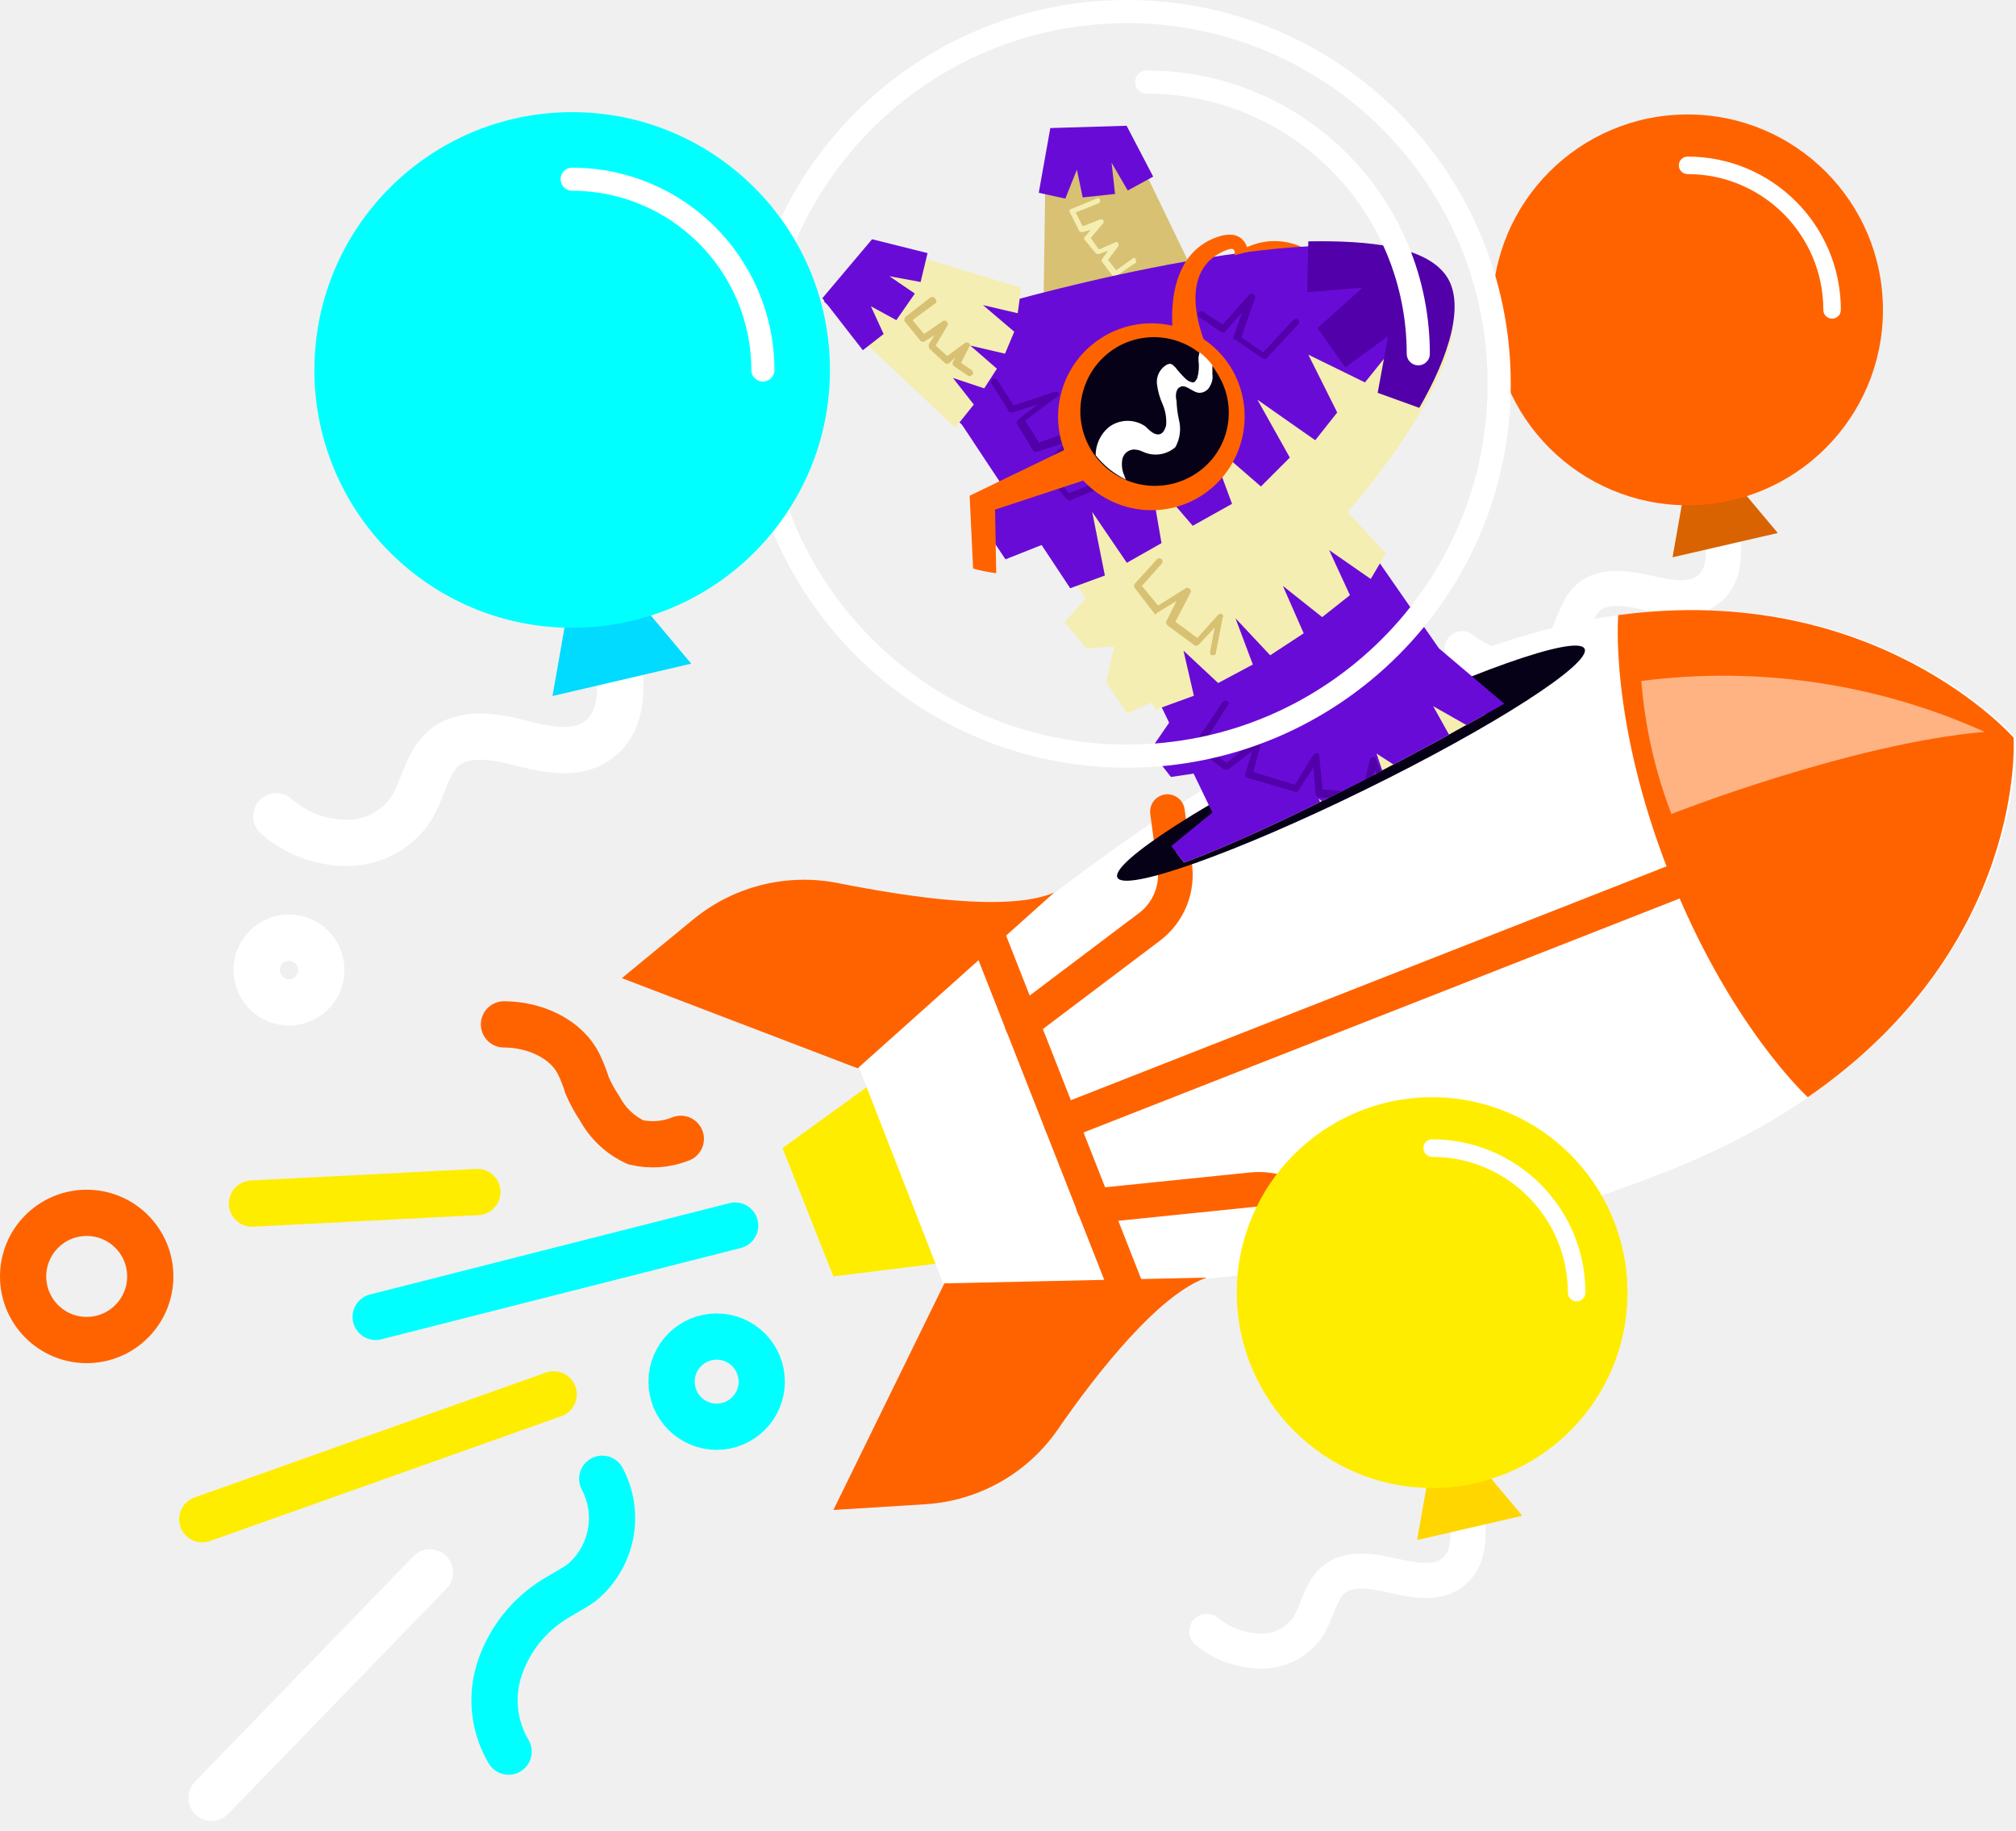
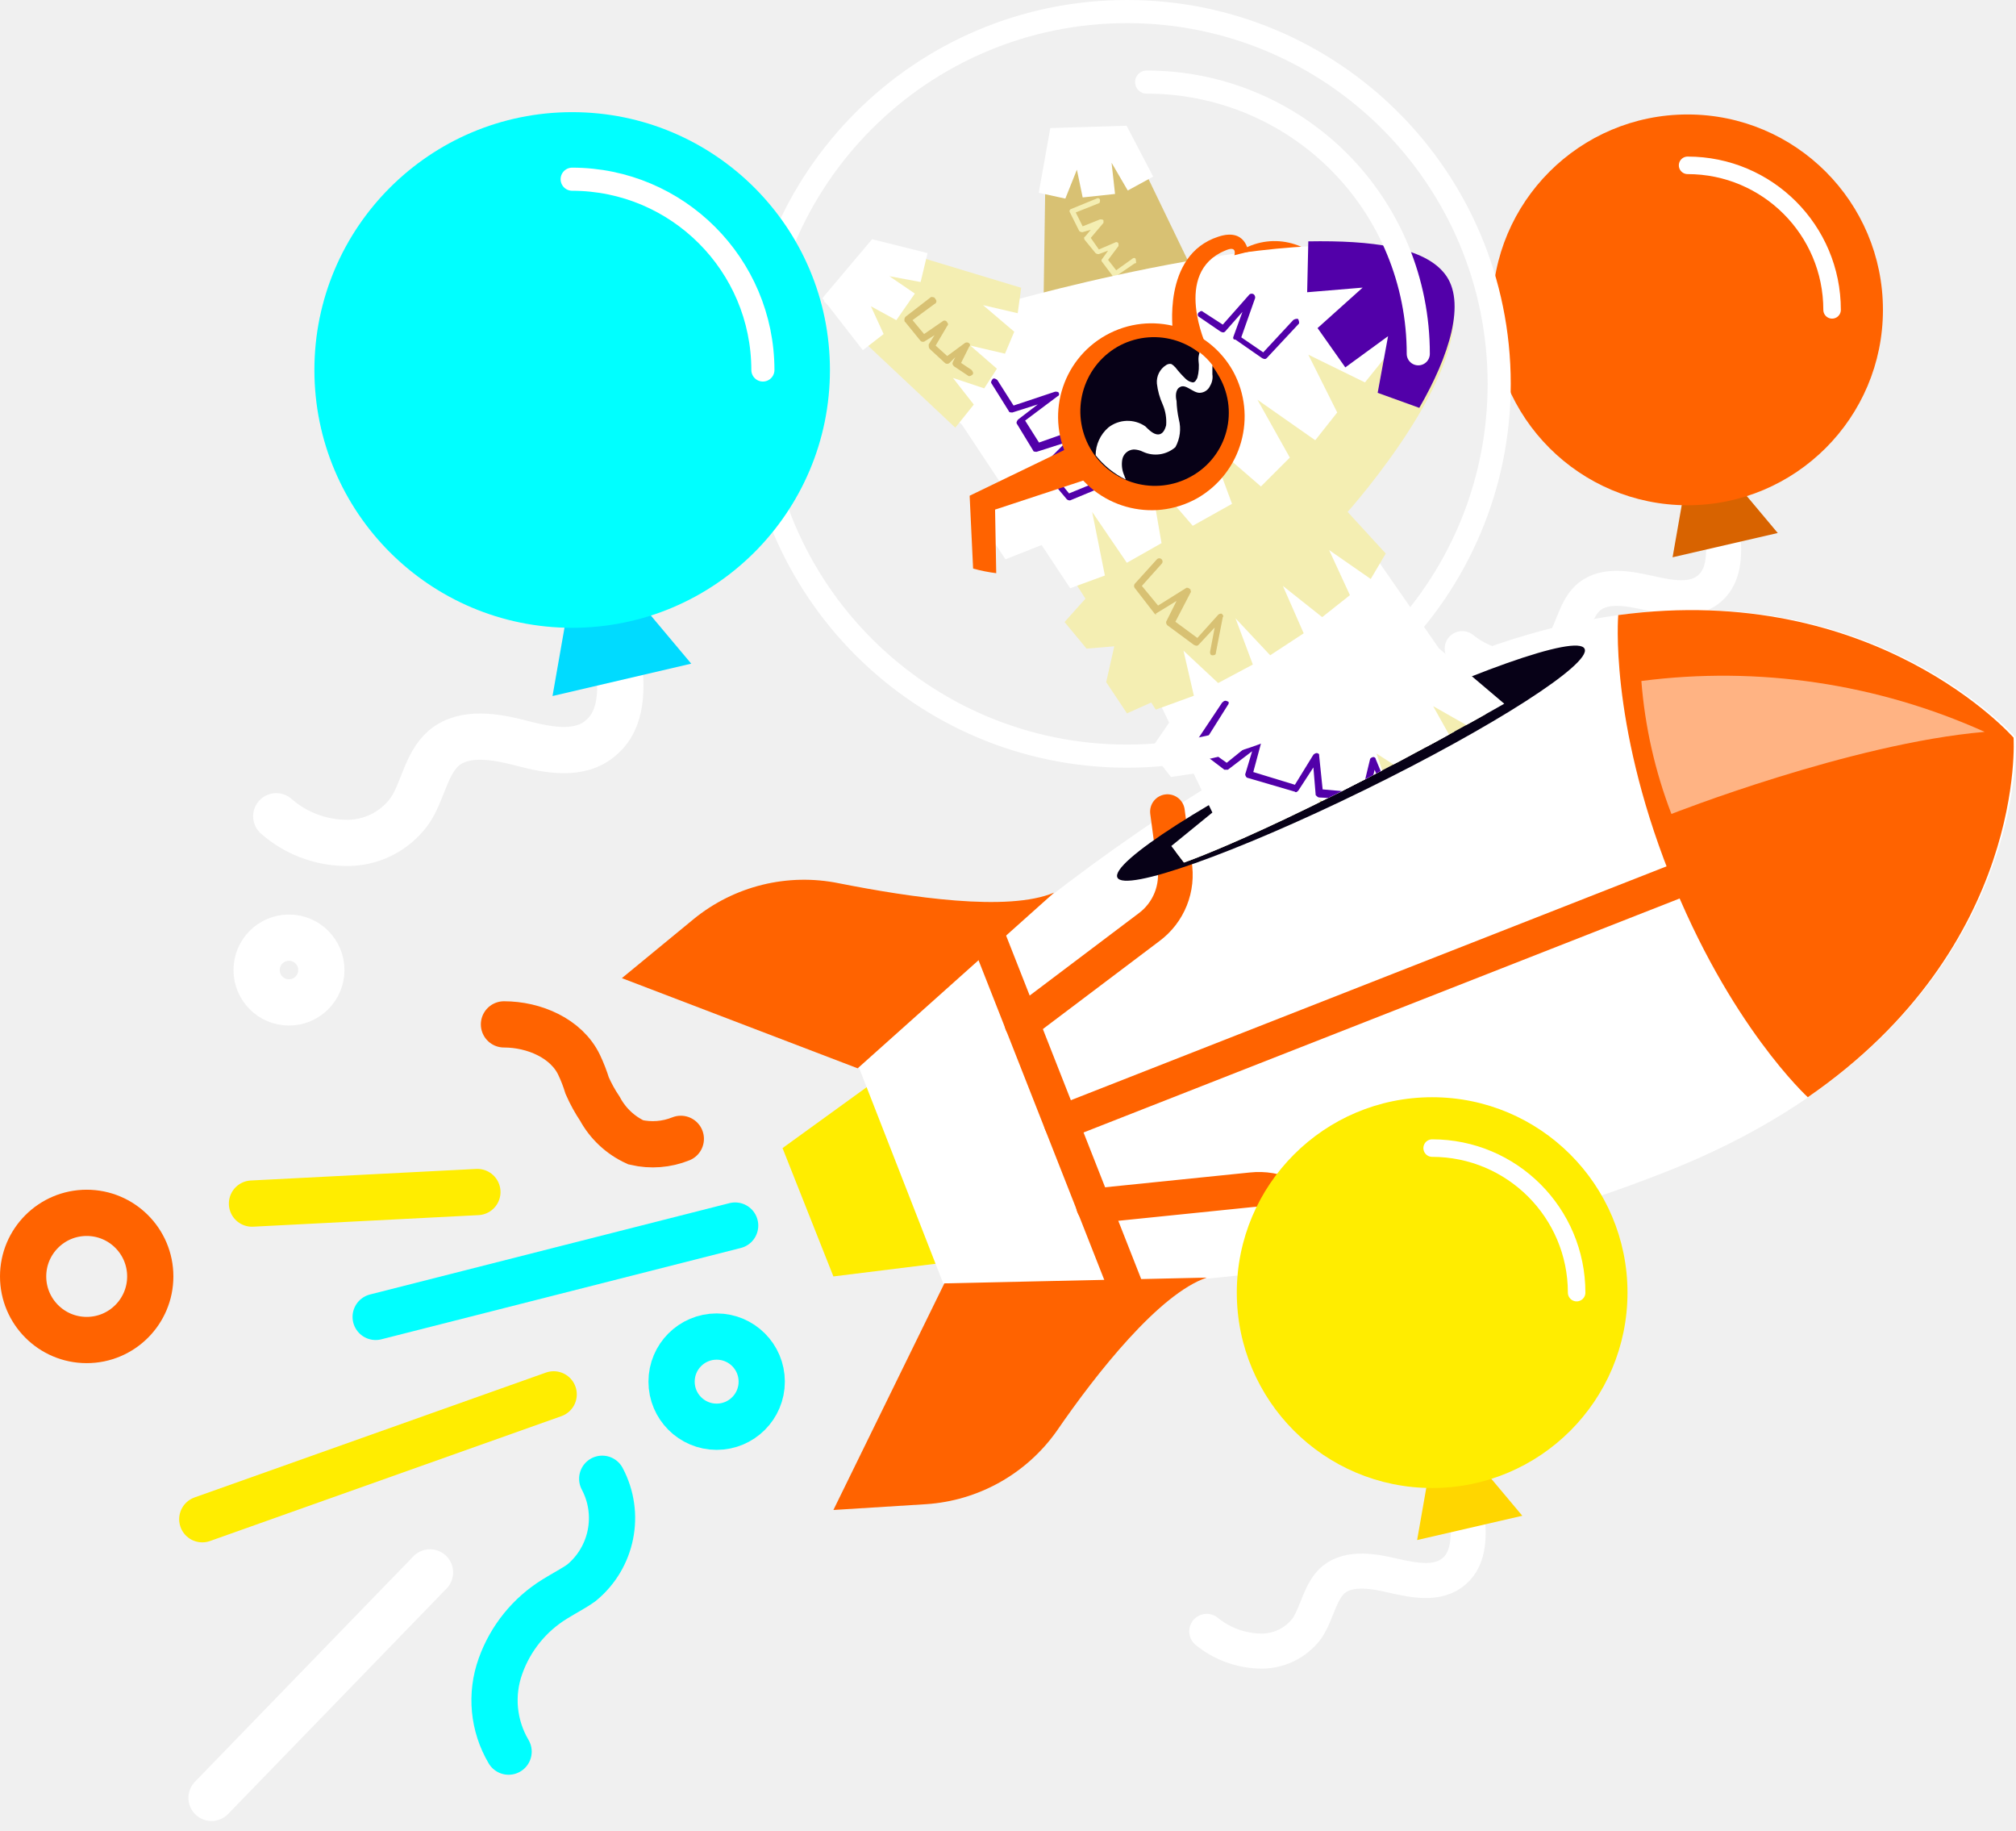
<svg xmlns="http://www.w3.org/2000/svg" width="174.411" height="158.328" viewBox="0 0 174.411 158.328">
  <defs>
    <clipPath id="a">
      <path d="M34.4,66.6,8.9,33.3,0,17.8,6.9,9.1,20,12.3,21.4.9l10-.9,6.2,11.4,21.3,2.2.5,13.5L52,36.6,63.1,52.3C43.5,63.5,34.4,66.6,34.4,66.6Z" />
    </clipPath>
  </defs>
  <path d="M149,45.8c.2,1.8.3,3.9-1.1,5.1s-3.4.8-5.2.4-3.8-.8-5.2.3c-1.2,1-1.4,2.8-2.3,4.2a4.9,4.9,0,0,1-4.2,2,7.6,7.6,0,0,1-4.5-1.7" fill="none" stroke="#fff" stroke-linecap="round" stroke-miterlimit="10" stroke-width="3.031" />
  <path d="M146,40.8l-1.3,7.4,9.1-2.1-5.2-6.2Z" fill="#d86300" />
  <circle cx="16.9" cy="16.9" r="16.9" transform="translate(129.1 9.9)" fill="#ff6300" />
  <path d="M146,14.3a12.5,12.5,0,0,1,12.5,12.5" fill="none" stroke="#fff" stroke-linecap="round" stroke-linejoin="round" stroke-width="1.516" />
  <g transform="translate(2 1)">
    <path d="M83,107.8l-12.9,1.6L65.7,98.3l10.5-7.6Z" fill="#ffed00" />
    <path d="M142,100.4c-31.8,12.5-62.4,9.6-62.4,9.6L72.3,91.3S93.6,68,124.6,55.8s47.8,7,47.8,7S173.9,87.9,142,100.4Z" fill="#fff" />
    <path d="M86.4,87.5l11-8.3a5.627,5.627,0,0,0,2.2-5.5L99,69.2" fill="none" stroke="#ff6300" stroke-linecap="round" stroke-linejoin="round" stroke-width="3" />
    <path d="M92.6,103.3l13.7-1.4a5.793,5.793,0,0,1,5.4,2.5l2.6,3.8" fill="none" stroke="#ff6300" stroke-linecap="round" stroke-linejoin="round" stroke-width="3" />
    <ellipse cx="22.5" cy="2.6" rx="22.5" ry="2.6" transform="translate(93.528 72.567) rotate(-26.091)" fill="#070117" />
    <path d="M154.4,93.9c19-13.1,17.8-31.1,17.8-31.1S160.3,49.2,138,52.2c0,0-.8,9.1,4.4,22.3S154.4,93.9,154.4,93.9Z" fill="#ff6300" />
    <path d="M89.2,76.2c-4,1.7-12.5.4-18.6-.8A15.1,15.1,0,0,0,58,78.5l-6.2,5.1,20.4,7.8Z" fill="#ff6300" />
    <path d="M102.4,109.5c-4.1,1.4-9.5,8.2-13,13.3a15.055,15.055,0,0,1-11.3,6.3l-8,.5L79.7,110Z" fill="#ff6300" />
    <line x2="12" y2="30.5" transform="translate(83.5 80.1)" fill="none" stroke="#ff6300" stroke-linecap="round" stroke-linejoin="round" stroke-width="3" />
    <line x1="53" y2="20.8" transform="translate(89.8 75.3)" fill="none" stroke="#ff6300" stroke-linecap="round" stroke-linejoin="round" stroke-width="3" />
    <path d="M140,57.9a55.107,55.107,0,0,1,29.7,4.4c-11.6,1-27.1,7.1-27.1,7.1A40.893,40.893,0,0,1,140,57.9Z" fill="#ffb383" />
    <path d="M56.9,97.5a6.484,6.484,0,0,1-3.9.3,6.694,6.694,0,0,1-3.1-2.9,12.81,12.81,0,0,1-1.1-2,13.356,13.356,0,0,0-.7-1.8c-1.1-2.3-3.9-3.5-6.5-3.5" fill="none" stroke="#ff6300" stroke-linecap="round" stroke-miterlimit="10" stroke-width="4" />
    <path d="M42,150.5a8.717,8.717,0,0,1-.7-7.4,11.23,11.23,0,0,1,4.7-5.8c.8-.5,1.6-.9,2.3-1.4a7.241,7.241,0,0,0,1.8-9" fill="none" stroke="aqua" stroke-linecap="round" stroke-miterlimit="10" stroke-width="4" />
    <line x1="31.1" y2="7.9" transform="translate(30.5 105)" fill="none" stroke="aqua" stroke-linecap="round" stroke-miterlimit="10" stroke-width="4" />
    <line x1="19.5" y2="1" transform="translate(19.8 102.1)" fill="none" stroke="#ffed00" stroke-linecap="round" stroke-miterlimit="10" stroke-width="4" />
    <line x1="18.9" y2="19.5" transform="translate(16.3 135)" fill="none" stroke="#fff" stroke-linecap="round" stroke-miterlimit="10" stroke-width="4" />
    <line x1="30.4" y2="10.8" transform="translate(15.5 119.6)" fill="none" stroke="#ffed00" stroke-linecap="round" stroke-miterlimit="10" stroke-width="4" />
    <circle cx="3.9" cy="3.9" r="3.9" transform="translate(56.1 114.6)" fill="none" stroke="aqua" stroke-linecap="round" stroke-miterlimit="10" stroke-width="4" />
    <circle cx="5.5" cy="5.5" r="5.5" transform="translate(0 103.9)" fill="none" stroke="#ff6300" stroke-linecap="round" stroke-miterlimit="10" stroke-width="4" />
    <circle cx="2.8" cy="2.8" r="2.8" transform="translate(20.2 80.1)" fill="none" stroke="#fff" stroke-linecap="round" stroke-miterlimit="10" stroke-width="4" />
    <g transform="translate(66.028 7.003)">
      <g clip-path="url(#a)">
        <g transform="translate(2.659 2.873)">
          <g transform="translate(1.584 -0.379)">
            <path d="M40.8,20.9a5.644,5.644,0,1,1,2.1-7.7,5.533,5.533,0,0,1-2.1,7.7Z" fill="#ff6300" />
          </g>
          <g transform="translate(1.584 -0.379)">
            <path d="M40.5,19.5a4.478,4.478,0,1,1,1.7-6.1,4.436,4.436,0,0,1-1.7,6.1Z" fill="#070117" />
          </g>
          <path d="M19.4,74.5a5.323,5.323,0,0,0-8.6,2.6,5.946,5.946,0,0,0,.2,3.5.758.758,0,0,0,.2.4l.2.5a4.179,4.179,0,0,0,.4,1c.2.7.4,1.4.6,2.2a18.457,18.457,0,0,1,.4,2.3,7.634,7.634,0,0,1-.2,2.6,5.023,5.023,0,0,1-.5,1.3,8.341,8.341,0,0,1-.8,1.2,6.915,6.915,0,0,1-2.2,1.6,20.363,20.363,0,0,1-2.2.9l-2.1.6-.9-3.6a26.643,26.643,0,0,0,3.8-1,2.55,2.55,0,0,0,1.2-.8,2.589,2.589,0,0,0,.7-1.1,4.4,4.4,0,0,0,.2-1.6,12.252,12.252,0,0,0-.2-1.9c-.1-.6-.3-1.3-.4-1.9-.1-.3-.2-.6-.3-1l-.2-.5c-.1-.2-.1-.4-.2-.6a9.863,9.863,0,0,1-.3-2.4,7.267,7.267,0,0,1,.4-2.5,5.9,5.9,0,0,1,1.2-2.2,7.28,7.28,0,0,1,1.8-1.7,7.714,7.714,0,0,1,4.7-1.2,8.648,8.648,0,0,1,2.3.6,8.578,8.578,0,0,1,2,1.3Z" fill="#5200a9" />
          <g transform="translate(57.832 53.488)">
            <path d="M17.7,4.8.9,0,.3,3,3.1,4.3l-3,.5L0,6.9l3.1.8L0,8.5l.2,2.1,3.6.8-3.1.8.8,2.2,15.9-2.3Z" fill="#e2cc00" />
-             <path d="M19.5,11.8l-8.8,1.9-.8-3.1,2.7-.8L9.8,9.3l.4-2.9h2.6L10.5,4.8l1.1-2.2,8.6,2.7Z" fill="#690bd6" />
+             <path d="M19.5,11.8l-8.8,1.9-.8-3.1,2.7-.8L9.8,9.3l.4-2.9h2.6L10.5,4.8l1.1-2.2,8.6,2.7Z" fill="#fff" />
          </g>
          <g transform="translate(32.998 76.661)">
            <path d="M18.1,15.6,10.1,0,7.5,1.6l1,2.9L6.1,2.7,4.5,4.1,6,6.9,3.3,5.1,1.9,6.7,3.8,9.9,1,8.2,0,10.3,12.5,20.4Z" fill="#e2cc00" />
-             <path d="M14.1,21.6,6.7,16.4l1.7-2.7,2.5,1.5L9.3,12.9l2.4-1.7,1.8,1.9-.4-2.8,2.3-.7,3.9,8.1Z" fill="#690bd6" />
+             <path d="M14.1,21.6,6.7,16.4l1.7-2.7,2.5,1.5L9.3,12.9l2.4-1.7,1.8,1.9-.4-2.8,2.3-.7,3.9,8.1Z" fill="#fff" />
          </g>
          <g transform="translate(19.179)">
            <path d="M.6,2.7.4,16.3l13.1-3.4L7.8,1.1Z" fill="#d8c173" />
-             <path d="M7.6,0,9.9,4.4,7.7,5.6,6.3,3.2l.3,2.7-2.8.3L3.3,3.8l-1,2.5L0,5.8,1,.2Z" fill="#690bd6" />
+             <path d="M7.6,0,9.9,4.4,7.7,5.6,6.3,3.2l.3,2.7-2.8.3L3.3,3.8l-1,2.5L0,5.8,1,.2Z" fill="#fff" />
            <path d="M6.4,13h0l-.9-1.2a.188.188,0,0,1,0-.3l.5-.7-.8.3a.367.367,0,0,1-.3-.1L4,9.9c-.1-.1-.1-.3,0-.3L4.5,9l-.7.2a.367.367,0,0,1-.3-.1L2.7,7.5a.192.192,0,0,1,.1-.3h0L5,6.3a.192.192,0,0,1,.3.1c0,.1,0,.3-.1.3l-2,.8.6,1.2,1.5-.6c.1,0,.3,0,.3.1v.2L4.5,9.7l.7,1,1.4-.6a.192.192,0,0,1,.3.1v.2L6,11.6l.7.9,1.4-1c.1-.1.3-.1.3.1s.1.3-.1.3h0L6.7,13C6.6,13.1,6.4,13.1,6.4,13Z" fill="#f4eeb2" />
          </g>
-           <path d="M19.8,77.4l4.7,14.2h3.1l11.2-4.7.8-2.5,1.8,1,3.4-1.9-.6-2.2,2.5,1.2L50,80.1l-.7-2.3L51.8,79l3.6-2.8-.5-2.3,3.9-.8,3.5-8.6-1.4-1.9h2.8l1.9-4-3.2-2.3-7.6-4.1Z" fill="#690bd6" />
+           <path d="M19.8,77.4l4.7,14.2h3.1l11.2-4.7.8-2.5,1.8,1,3.4-1.9-.6-2.2,2.5,1.2L50,80.1l-.7-2.3L51.8,79l3.6-2.8-.5-2.3,3.9-.8,3.5-8.6-1.4-1.9h2.8l1.9-4-3.2-2.3-7.6-4.1Z" fill="#fff" />
          <path d="M19.4,75.4a2.628,2.628,0,0,0-1.5-.7,3.219,3.219,0,0,0-1.7.1,5.308,5.308,0,0,0-2.9,1.9,4.553,4.553,0,0,0-.8,3.2,8.447,8.447,0,0,0,.5,1.7c.1.1.1.3.2.4l.2.5c.2.3.3.7.5,1a32.551,32.551,0,0,1,1.5,4.4,6.883,6.883,0,0,1,.2,2.5,7.512,7.512,0,0,1-.5,2.6,6.08,6.08,0,0,1-1.5,2.4A8.341,8.341,0,0,1,11.5,97c-1.3.7-2.7,1.3-4.1,1.9L6,95.5l2-.7A14.166,14.166,0,0,0,9.8,94a6.706,6.706,0,0,0,1.4-.9,2.73,2.73,0,0,0,.9-1.2,6.516,6.516,0,0,0,.3-3.4,16.569,16.569,0,0,0-1.1-3.8,10.375,10.375,0,0,1-.4-1l-.2-.5a1.421,1.421,0,0,1-.2-.6,6.874,6.874,0,0,1-.5-2.4,5.82,5.82,0,0,1,.3-2.6,10.076,10.076,0,0,1,1.2-2.3,7.291,7.291,0,0,1,4.3-2.5,5.3,5.3,0,0,1,2.5.1,6.117,6.117,0,0,1,1.2.5,3.915,3.915,0,0,1,1,.8Z" fill="#ffed00" />
          <path d="M20.1,74a5.2,5.2,0,0,0-3-2,6.984,6.984,0,0,0-3.8.2,8.251,8.251,0,0,0-3.2,2,5.605,5.605,0,0,0-1.5,3.3,6.054,6.054,0,0,0,0,1.9.9.9,0,0,0,.1.5.9.9,0,0,1,.1.5c0,.2.1.3.1.5v.2l.1.3a18.916,18.916,0,0,1,.5,2.3,10.479,10.479,0,0,1,.1,2.5,3.529,3.529,0,0,1-.3,1.4A6.109,6.109,0,0,1,8.6,89a3.745,3.745,0,0,1-1.3,1.2,4.418,4.418,0,0,1-1.6.6,7.587,7.587,0,0,1-3-.1,5.023,5.023,0,0,1-1.3-.5A4.2,4.2,0,0,1,0,89.3l2.5-2.7A1,1,0,0,0,3,87c.2.1.5.2.7.3a3.178,3.178,0,0,0,1.4.2c.2,0,.3-.1.5-.1.1-.1.3-.2.4-.3a2.106,2.106,0,0,0,.5-1.3A10.869,10.869,0,0,0,6.6,84a6.929,6.929,0,0,0-.3-2l-.1-.5c0-.2-.1-.4-.1-.6s-.1-.5-.1-.7a1.268,1.268,0,0,0-.1-.6A10.479,10.479,0,0,1,6,77.1a9.678,9.678,0,0,1,.8-2.4,7.492,7.492,0,0,1,1.5-2,9.214,9.214,0,0,1,4.3-2.4,10.154,10.154,0,0,1,4.9,0,9.432,9.432,0,0,1,2.3,1,5.194,5.194,0,0,1,1.7,1.9Z" fill="#ffed00" />
          <path d="M63.2,56s-5.3-4.6-7-7.1l-6.6-9.7L31.7,52.3l4.6,6.4L20.9,70.8c-3.3,4.3-1.4,10-1.4,10l2.7.5L23.8,78l1.4,3.7,3.3-.2.9-3.6,2.2,3,3.1-1.2-.3-4.2,4.1,2.3,3-2-.9-4.1,3.3,2.1,3.6-2.5-.9-3.6,3.6,1.9,2.6-1.8-.9-4.3,4.4,1.2,2.5-2.6-1.9-3.3,4.3.6Z" fill="#f4eeb2" />
-           <path d="M53.8,13.2c-5.2-6.6-37.4,2.1-37.4,2.1L4.6,10.5l-4,4.7,12,10.7L29,48.6l5.2,10.8L21.2,70l-2.3,2.8,5.5.1,1.7-3.8,1.2,3.2,4.6-1.5L31.7,67l2.6,2.4,3.9-2.6-1.1-3.9,4.2,2.6L45,62.3l-1.6-4.1,3.7,3L50,59l-1.6-4.7,4.5,2.9,2.8-2.7-2.4-4.3,4.4,2.5,2-2.5-5.9-5L45.6,33.4C45.7,33.3,57.6,18,53.8,13.2Z" fill="#690bd6" />
+           <path d="M53.8,13.2c-5.2-6.6-37.4,2.1-37.4,2.1L4.6,10.5l-4,4.7,12,10.7L29,48.6l5.2,10.8L21.2,70l-2.3,2.8,5.5.1,1.7-3.8,1.2,3.2,4.6-1.5L31.7,67l2.6,2.4,3.9-2.6-1.1-3.9,4.2,2.6L45,62.3l-1.6-4.1,3.7,3L50,59l-1.6-4.7,4.5,2.9,2.8-2.7-2.4-4.3,4.4,2.5,2-2.5-5.9-5L45.6,33.4C45.7,33.3,57.6,18,53.8,13.2Z" fill="#fff" />
          <path d="M12.5,24,29.3,50.5l3.3-1.2-.9-3.9,3,2.8,3-1.6-1.5-4,3,3.2,2.9-1.9-1.8-4.1,3.4,2.7,2.4-1.9-1.8-3.9,3.6,2.5L49.2,37l-3.3-3.6s11.9-13.3,8.6-19.3S12.5,24,12.5,24Z" fill="#f4eeb2" />
-           <path d="M16.3,15.3,7.6,11.7,5.4,19.4l7.1,6.4L21.9,40l3-1.1-1.1-5.5,3,4.4,3-1.7-1-5.8,3.7,4.3,3.4-1.9-2-5.4,4.5,3.9,2.5-2.5-2.8-5,5,3.5L45,24.8l-2.5-5,4.9,2.4,2.9-3.6-2.7-3.9,4.1,1.6,1.7-2.5L53.2,12C45.6,6.9,16.3,15.3,16.3,15.3Z" fill="#690bd6" />
-           <path d="M16.7,29.4l-2.8,4.5,2.4,3.6,4.8-1.9Z" fill="#690bd6" />
+           <path d="M16.3,15.3,7.6,11.7,5.4,19.4l7.1,6.4L21.9,40l3-1.1-1.1-5.5,3,4.4,3-1.7-1-5.8,3.7,4.3,3.4-1.9-2-5.4,4.5,3.9,2.5-2.5-2.8-5,5,3.5L45,24.8l-2.5-5,4.9,2.4,2.9-3.6-2.7-3.9,4.1,1.6,1.7-2.5L53.2,12C45.6,6.9,16.3,15.3,16.3,15.3Z" fill="#fff" />
+           <path d="M16.7,29.4l-2.8,4.5,2.4,3.6,4.8-1.9Z" fill="#fff" />
          <path d="M15.1,22.3c-.1-.1,0-.3.1-.4s.3,0,.4.1L17,24.2,20.6,23c.1,0,.3,0,.3.1a.192.192,0,0,1-.1.3L18,25.5l1.2,1.9,3.4-1.2c.1,0,.3,0,.3.1a.187.187,0,0,1,0,.3l-2.9,3,1.8,2.2,3.9-1.6c.1-.1.3,0,.4.1s0,.3-.1.4h0l-4.1,1.7a.367.367,0,0,1-.3-.1l-2.1-2.5a.3.3,0,0,1,0-.4l2-2-2.5.8c-.1,0-.3,0-.3-.1l-1.4-2.3c-.1-.1,0-.3.1-.4l1.7-1.3-2.2.7c-.1,0-.3,0-.3-.1l-1.5-2.4Z" fill="#5200a9" />
          <g transform="translate(0.459 9.815)">
            <path d="M1.6,7l9.9,9.3,1.6-2L11.3,12l2.7.9,1.1-1.7-2.3-2,3,.7L16.6,8,13.9,5.7l3,.7.3-2.2L5.3.6Z" fill="#f4eeb2" />
-             <path d="M4.3,0,9.1,1.2,8.5,3.7,5.8,3.2,8,4.7,6.4,7,4.2,5.8,5.3,8.2,3.5,9.6,0,5.1Z" fill="#690bd6" />
+             <path d="M4.3,0,9.1,1.2,8.5,3.7,5.8,3.2,8,4.7,6.4,7,4.2,5.8,5.3,8.2,3.5,9.6,0,5.1Z" fill="#fff" />
            <path d="M7.1,7h0a.367.367,0,0,1,.1-.3L9.4,5c.2,0,.3,0,.4.2a.247.247,0,0,1-.1.4L7.8,7l1,1.2,1.6-1.1a.247.247,0,0,1,.4.1.187.187,0,0,1,0,.3l-1,1.7,1,.9L12.3,9a.3.3,0,0,1,.4,0,.187.187,0,0,1,0,.3L12,10.7l.9.6c.1.1.2.3.1.4s-.3.2-.4.1L11.4,11c-.1-.1-.2-.2-.1-.4l.2-.4-.5.5a.3.3,0,0,1-.4,0L9.3,9.5c-.1-.1-.1-.2-.1-.4l.5-.8-.8.5a.3.3,0,0,1-.4,0L7.2,7.2C7.1,7.1,7.1,7.1,7.1,7Z" fill="#d8c173" />
          </g>
          <g transform="translate(53.77 61.288)">
            <path d="M18.8,12.2,6.2,0,4.3,2.4,6.2,4.8l-2.8-1L2.2,5.7,4.6,7.8,1.4,7,.6,9l2.8,2.4L.3,10.7,0,13l15.1,5.5Z" fill="#ffed00" />
-             <path d="M17,19.1,8.4,16.6l.7-3.2,2.8.6L9.6,12.4,11.3,10l2.3,1.2L12.4,8.7l2-1.4,6.3,6.4Z" fill="#690bd6" />
+             <path d="M17,19.1,8.4,16.6l.7-3.2,2.8.6L9.6,12.4,11.3,10l2.3,1.2L12.4,8.7l2-1.4,6.3,6.4Z" fill="#fff" />
            <path d="M7.7,10.8H7.5l-1.6-.4-.3.8c0,.1-.2.2-.3.2s-.2-.2-.2-.4l.4-1c0-.1.2-.2.3-.2l.5.1-.6-.5c-.1,0-.1-.2-.1-.3l.9-1.7c.1-.1.2-.2.3-.1l1,.3-.7-.8c-.1-.1-.2-.3-.1-.4L8.3,4.6c.1-.1.3-.2.4-.1h0L11,6.4a.283.283,0,0,1-.4.4l-2-1.7-1,1.4L9.1,7.8a.3.3,0,0,1,0,.4c0,.1-.1.1-.2.1l-2-.5L6.2,9.1l1.5,1.2a.367.367,0,0,1,.1.3C7.8,10.7,7.7,10.7,7.7,10.8Z" fill="#e2cc00" />
          </g>
          <path d="M54.3,12.8C52.5,10.5,48,9.9,42.5,10l-.1,4.4,4.8-.4-3.9,3.5,2.4,3.4,3.7-2.7-.9,4.9,3.6,1.3C54.7,19.9,56.2,15.2,54.3,12.8Z" fill="#5200a9" />
          <path d="M33,16.5a.247.247,0,0,1,.1-.4.187.187,0,0,1,.3,0l1.7,1.1,2.3-2.6a.3.3,0,0,1,.4,0,.367.367,0,0,1,.1.3l-1.2,3.4,1.9,1.3,2.6-2.8a.6.6,0,0,1,.4-.1.6.6,0,0,1,.1.4h0l-2.8,3c-.1.1-.2.1-.4,0l-2.3-1.6c-.2,0-.2-.1-.2-.2l.8-2.2-1.5,1.7c-.1.1-.2.1-.4,0L33,16.5Z" fill="#5200a9" />
          <path d="M29.2,42.2h0L27.5,40a.3.3,0,0,1,0-.4l1.9-2.1a.283.283,0,1,1,.4.4h0l-1.7,1.9,1.4,1.7L31.9,40c.1-.1.3,0,.4.1,0,.1.1.2,0,.3L31,42.9l1.9,1.4,1.8-2a.367.367,0,0,1,.3-.1c.1.1.2.2.1.3l-.6,3.1c0,.2-.2.2-.3.2-.2,0-.2-.2-.2-.3l.4-2.1L33,44.9c-.1.1-.2.1-.4,0l-2.3-1.7a.367.367,0,0,1-.1-.3l.9-1.8-1.8,1.1C29.4,42.3,29.3,42.3,29.2,42.2Z" fill="#d8c173" />
          <g transform="translate(38.015 74.931)">
-             <path d="M.3,5.2,2,7.5,5,6.1l-.9-3L6.6,4.8,9,3,7.7.3l3.3,1" fill="#690bd6" />
+             <path d="M.3,5.2,2,7.5,5,6.1l-.9-3L6.6,4.8,9,3,7.7.3l3.3,1" fill="#fff" />
            <path d="M2.1,7.7a.367.367,0,0,1-.3-.1L.1,5.4A.3.3,0,0,1,.1,5c.1-.1.3,0,.4.1L2.1,7.2,4.7,6,3.9,3.2c0-.1,0-.3.2-.3h.2L6.7,4.5l2-1.6L7.5.4c-.1-.1,0-.3.1-.4h.2l3.3,1c.1,0,.2.2.2.4,0,.1-.2.2-.3.2L8.2.7l1,2.1a.192.192,0,0,1-.1.3l-2.2,2a.188.188,0,0,1-.3,0l-2-1.3L5.3,6c0,.1,0,.3-.1.3L2.1,7.7Z" fill="#5200a9" />
          </g>
          <g transform="translate(24.181 83.437)">
            <path d="M10.4,17.6,14.4.5l-3-.4L10.3,2.9,9.6,0H7.4L6.8,3.1,5.9,0,3.8.4,3.2,4,2.2.9,0,1.9,3,17.7Z" fill="#ffed00" />
-             <path d="M3.5,19.6,1.2,10.9l3.1-1,1,2.7.2-2.8,2.9.2.1,2.6L10,10.2l2.2,1L10,19.9Z" fill="#690bd6" />
+             <path d="M3.5,19.6,1.2,10.9l3.1-1,1,2.7.2-2.8,2.9.2.1,2.6L10,10.2l2.2,1L10,19.9Z" fill="#fff" />
            <path d="M11.2,8.1h-.1c-.2,0-.3-.2-.2-.3h0l.4-2.6L9.5,5.1l-.4,2c0,.2-.2.2-.3.2a.215.215,0,0,1-.2-.2L8,5.1l-1.5.2L6.3,7.1c0,.2-.2.3-.3.2a.215.215,0,0,1-.2-.2L5.3,5.6l-.8.2c-.2,0-.3-.1-.3-.2s.1-.3.2-.3l1-.3c.1,0,.3.1.3.2l.2.5L6,5c0-.1.1-.2.3-.2l1.9-.1c.1,0,.2.1.3.2l.3,1L9,4.7c0-.1.2-.2.3-.2l2.2.2a.265.265,0,0,1,.3.3h0l-.4,2.9C11.3,8,11.3,8.1,11.2,8.1Z" fill="#e2cc00" />
          </g>
          <g transform="translate(32.639 49.699)">
-             <path d="M2.7.3.3,3.9,2.8,5.7,5.6,3.5,4.7,6.4,8.8,7.6l1.7-2.8L10.8,8l3.9.2.8-3.1,1.2,3.1,3.6-.4" fill="#690bd6" />
+             <path d="M2.7.3.3,3.9,2.8,5.7,5.6,3.5,4.7,6.4,8.8,7.6l1.7-2.8L10.8,8l3.9.2.8-3.1,1.2,3.1,3.6-.4" fill="#fff" />
            <path d="M4.6,6.7c-.1,0-.2-.2-.2-.3l.6-2L2.9,6H2.6L.1,4.1C0,4.1,0,3.9,0,3.8L2.4.2c.2-.2.3-.2.5-.1.1,0,.1.2,0,.3L.7,3.9,2.8,5.4,5.4,3.3a.3.3,0,0,1,.4,0,.188.188,0,0,1,0,.3L5.1,6.2,8.7,7.3l1.6-2.6c.1-.1.3-.2.4-.1.1,0,.1.1.1.2l.3,2.9,3.4.3.7-2.9c0-.1.2-.2.3-.2a.215.215,0,0,1,.2.2L16.9,8l3.4-.4c.2,0,.3.1.3.2s-.1.3-.2.3l-3.6.4c-.1,0-.2-.1-.3-.2L15.6,6,15,8.4c0,.1-.2.2-.3.2l-3.9-.2c-.1,0-.2-.1-.3-.2l-.2-2.4L9,7.8c-.1.1-.2.2-.3.1L4.6,6.7Z" fill="#5200a9" />
          </g>
          <path d="M42.3,70.3H42l-2-1.6a.283.283,0,1,1,.4-.4l1.8,1.4,2.3-1.6-.3-2.8c0-.2.1-.3.2-.3h.1l2.9,1.2,2.4-1.9-1.1-2.7c-.1-.1,0-.3.2-.4h.2l2.7,1.6,1.1-.8a.292.292,0,1,1,.3.5l-1.2,1a.188.188,0,0,1-.3,0l-2.1-1.3.8,2.2a.367.367,0,0,1-.1.3l-2.7,2.1a.188.188,0,0,1-.3,0l-2.6-1.1.3,2.5a.367.367,0,0,1-.1.3l-2.6,1.8Z" fill="#e2cc00" />
-           <path d="M20.4,76.2a3.938,3.938,0,0,0-3-.4,3.788,3.788,0,0,0-2.3,1.8,5.183,5.183,0,0,0-.5,3,9.363,9.363,0,0,0,.4,1.6.758.758,0,0,0,.2.4c.1.1.1.3.2.4l.4.8a29.535,29.535,0,0,1,1.6,3.7,15.985,15.985,0,0,1,.5,2.1,8.879,8.879,0,0,1,.1,2.3,7.172,7.172,0,0,1-.7,2.5c-.1.2-.3.4-.4.6-.1.1-.1.2-.2.3l-.3.3a4.44,4.44,0,0,1-1.1.8l-.6.3a1.421,1.421,0,0,1-.6.2,5.019,5.019,0,0,1-1.2.2,6.473,6.473,0,0,1-2.4-.1l.7-3.6a4.574,4.574,0,0,0,2.6-.1,1.555,1.555,0,0,0,.8-.6,3.582,3.582,0,0,0,.4-1.1,3.787,3.787,0,0,0,0-1.5c-.1-.6-.2-1.1-.3-1.7A19.571,19.571,0,0,0,13.5,85l-.6-1c-.1-.2-.1-.3-.2-.5s-.1-.3-.2-.5a7.8,7.8,0,0,1-.4-2.2,8.879,8.879,0,0,1,.1-2.3,8.488,8.488,0,0,1,.9-2.2,6.479,6.479,0,0,1,1.6-1.7,5.9,5.9,0,0,1,6.5,0Z" fill="#690bd6" />
+           <path d="M20.4,76.2a3.938,3.938,0,0,0-3-.4,3.788,3.788,0,0,0-2.3,1.8,5.183,5.183,0,0,0-.5,3,9.363,9.363,0,0,0,.4,1.6.758.758,0,0,0,.2.4c.1.1.1.3.2.4l.4.8a29.535,29.535,0,0,1,1.6,3.7,15.985,15.985,0,0,1,.5,2.1,8.879,8.879,0,0,1,.1,2.3,7.172,7.172,0,0,1-.7,2.5c-.1.2-.3.4-.4.6-.1.1-.1.2-.2.3l-.3.3a4.44,4.44,0,0,1-1.1.8l-.6.3a1.421,1.421,0,0,1-.6.2,5.019,5.019,0,0,1-1.2.2,6.473,6.473,0,0,1-2.4-.1l.7-3.6a4.574,4.574,0,0,0,2.6-.1,1.555,1.555,0,0,0,.8-.6,3.582,3.582,0,0,0,.4-1.1,3.787,3.787,0,0,0,0-1.5c-.1-.6-.2-1.1-.3-1.7A19.571,19.571,0,0,0,13.5,85l-.6-1c-.1-.2-.1-.3-.2-.5s-.1-.3-.2-.5a7.8,7.8,0,0,1-.4-2.2,8.879,8.879,0,0,1,.1-2.3,8.488,8.488,0,0,1,.9-2.2,6.479,6.479,0,0,1,1.6-1.7,5.9,5.9,0,0,1,6.5,0Z" fill="#fff" />
          <g transform="translate(1.584 -0.379)">
            <path d="M31.3,32.6a8.081,8.081,0,1,1,3.1-11,8.151,8.151,0,0,1-3.1,11Z" fill="#ff6300" />
          </g>
          <g transform="translate(1.584 -0.379)">
            <path d="M30.8,30.7a6.45,6.45,0,0,1-6.4-11.2,6.368,6.368,0,0,1,8.7,2.4,6.285,6.285,0,0,1-2.3,8.8Z" fill="#070117" />
          </g>
          <path d="M34.2,21.5v-.8a5.731,5.731,0,0,0-1.1-1.1,1.7,1.7,0,0,0-.1.7,3.812,3.812,0,0,1-.1,1.5c-.1.2-.2.4-.4.4a1.141,1.141,0,0,1-.6-.3,9.016,9.016,0,0,1-.9-1c-.1-.1-.3-.3-.4-.3a.6.6,0,0,0-.4.1,1.716,1.716,0,0,0-.8,1.6,6.07,6.07,0,0,0,.5,1.8,3.805,3.805,0,0,1,.3,1.8c-.1.4-.3.8-.7.8s-.8-.4-1.1-.7a2.7,2.7,0,0,0-3.2.1,3.194,3.194,0,0,0-1.1,2.4,7.545,7.545,0,0,0,2.6,2.1c0-.1-.1-.2-.1-.3a2.4,2.4,0,0,1-.2-1.4,1.063,1.063,0,0,1,1-.9,1.884,1.884,0,0,1,.8.2,2.6,2.6,0,0,0,2.8-.4,3.256,3.256,0,0,0,.3-2.4,8.752,8.752,0,0,1-.2-1.6c-.1-.4-.1-1,.3-1.2.5-.3,1.1.5,1.7.5a1.013,1.013,0,0,0,.9-.6A1.5,1.5,0,0,0,34.2,21.5Z" fill="#fff" />
          <path d="M30.8,18c0-.1-1-6.8,3.9-8.4,2.4-.8,2.6,1.3,2.6,1.3l-1.2.3s.3-.9-.8-.4c-4.6,1.9-1.6,8.3-1.6,8.3Z" fill="#ff6300" />
          <path d="M22.1,27.7,13.2,32l.3,6.3a14.159,14.159,0,0,0,2,.4c0-.1-.1-5.5-.1-5.5l8.8-2.9Z" fill="#ff6300" />
        </g>
      </g>
    </g>
    <path d="M92.6,50l-2.5,2.8L92,55.1l2.4-.2L93.7,58l1.8,2.7,2.9-1.3Z" fill="#f4eeb2" />
-     <path d="M99.7,60.7l-2.2,3.2,1.8,2.3,2.7-.4Z" fill="#690bd6" />
+     <path d="M99.7,60.7l-2.2,3.2,1.8,2.3,2.7-.4Z" fill="#fff" />
    <circle cx="32.2" cy="32.2" r="32.2" transform="translate(63.3 0)" fill="none" stroke="#fff" stroke-linecap="round" stroke-linejoin="round" stroke-width="2" />
    <path d="M120.7,29.6A23.473,23.473,0,0,0,97.2,6.1" fill="none" stroke="#fff" stroke-linecap="round" stroke-linejoin="round" stroke-width="2" />
  </g>
  <path d="M126.9,130.8c.2,1.8.3,3.9-1.1,5.1s-3.4.8-5.2.4c-1.7-.4-3.8-.8-5.2.3-1.2,1-1.4,2.8-2.3,4.2a4.9,4.9,0,0,1-4.2,2,7.6,7.6,0,0,1-4.5-1.7" fill="none" stroke="#fff" stroke-linecap="round" stroke-miterlimit="10" stroke-width="3.031" />
  <path d="M123.9,125.8l-1.3,7.4,9.1-2.1-5.2-6.2Z" fill="#ffd600" />
  <circle cx="16.9" cy="16.9" r="16.9" transform="translate(107 94.9)" fill="#ffed00" />
  <path d="M123.9,99.3a12.5,12.5,0,0,1,12.5,12.5" fill="none" stroke="#fff" stroke-linecap="round" stroke-linejoin="round" stroke-width="1.516" />
  <path d="M53.5,57c.3,2.4.4,5.2-1.5,6.8-1.8,1.6-4.5,1.1-6.8.5s-5-1.1-6.8.4c-1.6,1.4-1.8,3.8-3,5.5a6.651,6.651,0,0,1-5.6,2.7,9.273,9.273,0,0,1-5.9-2.3" fill="none" stroke="#fff" stroke-linecap="round" stroke-miterlimit="10" stroke-width="4" />
  <path d="M49.5,50.5l-1.7,9.7,12-2.8L53,49.3Z" fill="#00dbff" />
  <circle cx="22.3" cy="22.3" r="22.3" transform="translate(27.2 9.7)" fill="aqua" />
  <path d="M49.5,15.5A16.516,16.516,0,0,1,66,32" fill="none" stroke="#fff" stroke-linecap="round" stroke-linejoin="round" stroke-width="2" />
</svg>
